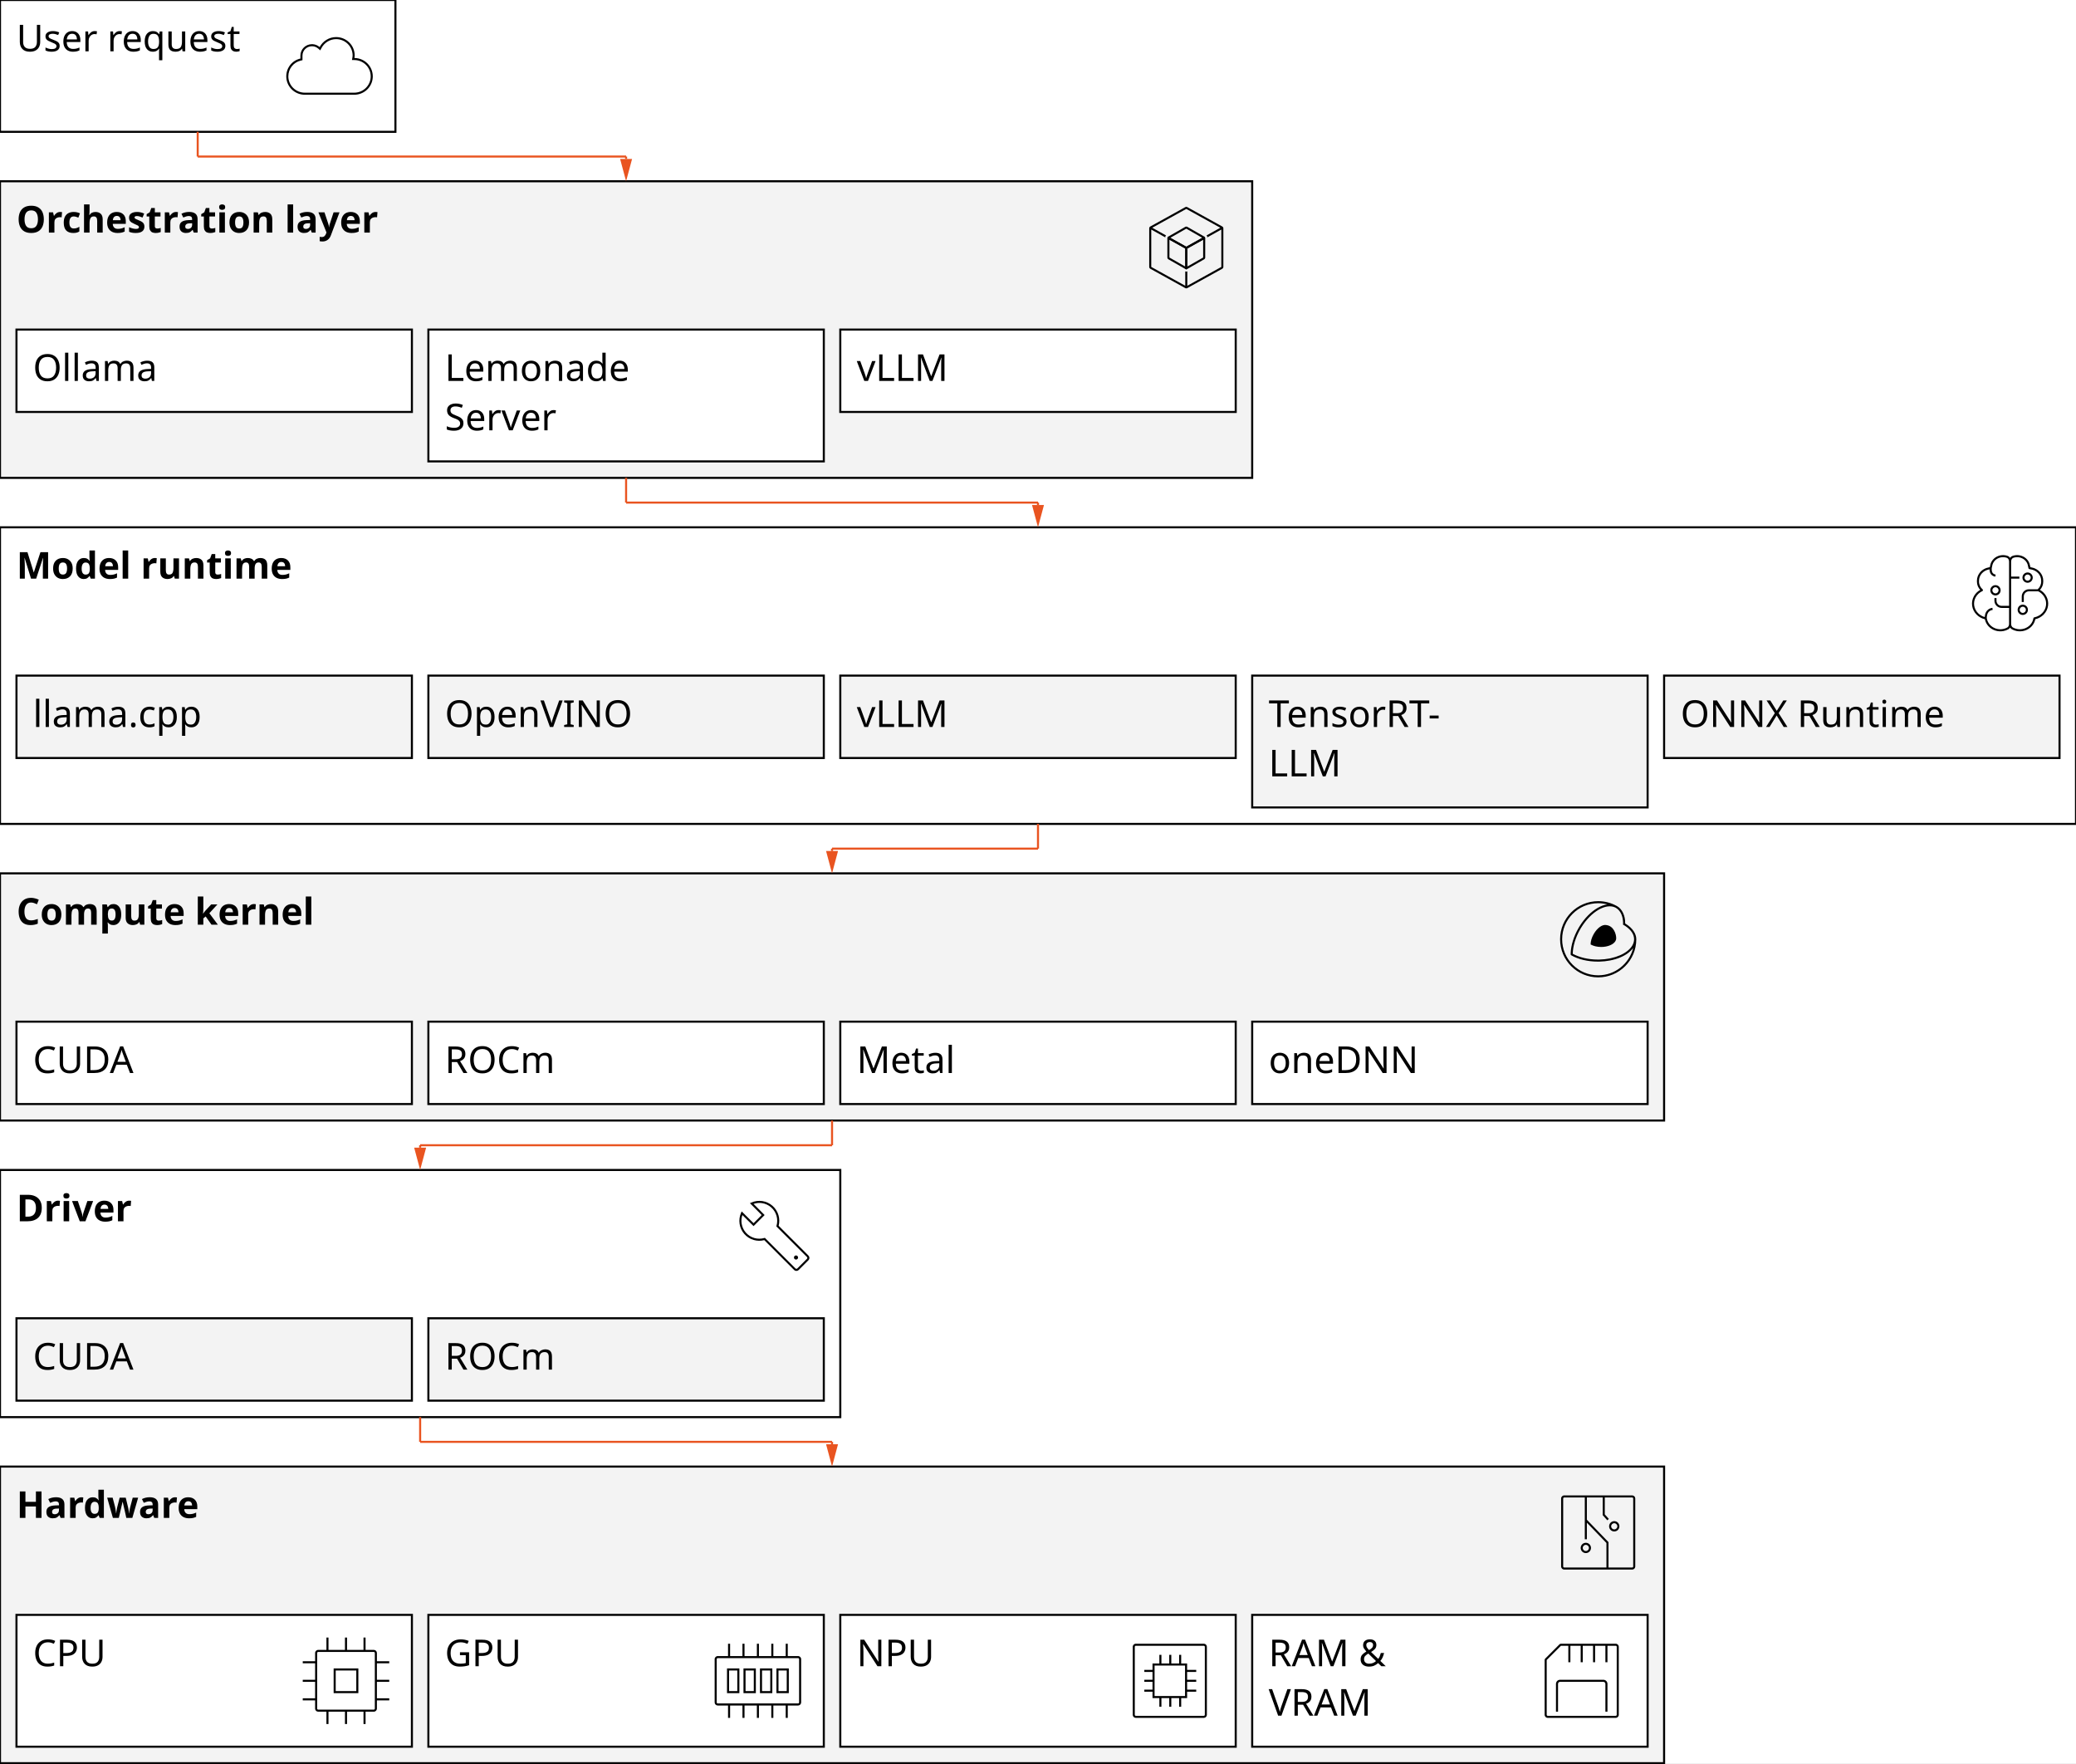
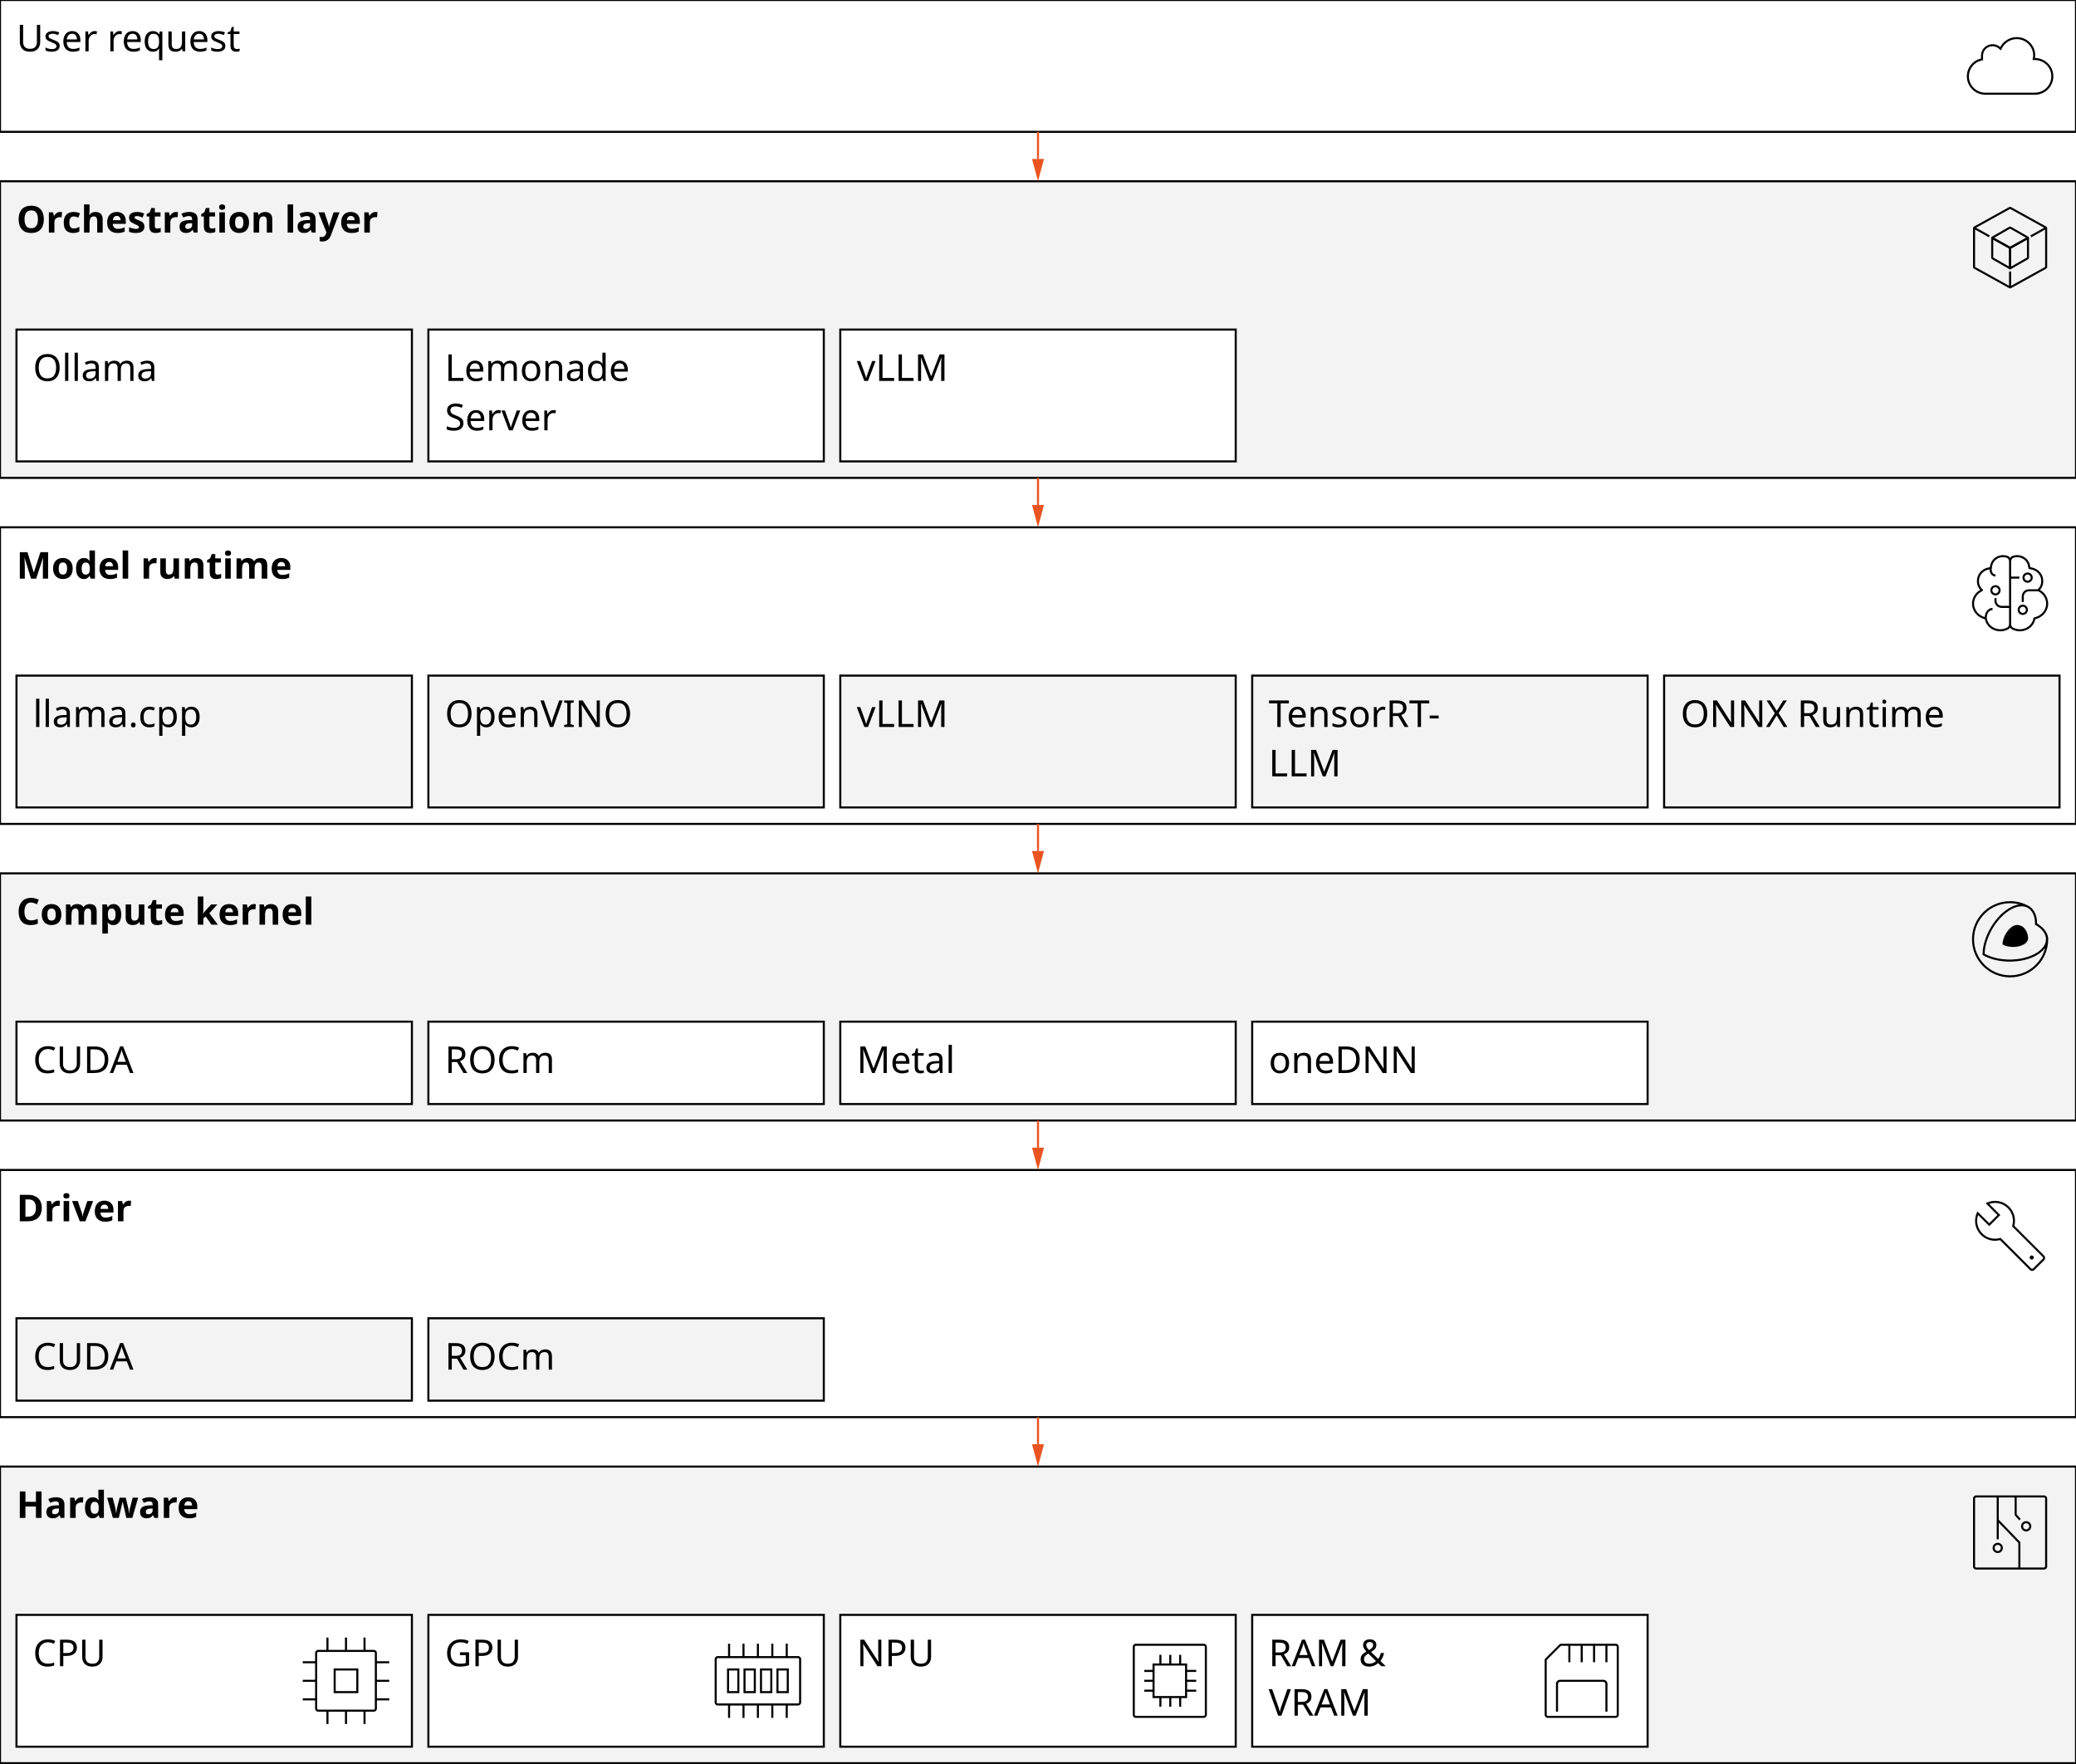
<svg xmlns="http://www.w3.org/2000/svg" width="1008" height="856" viewBox="0 0 1008 856" xml:space="preserve">
  <rect width="1008" height="856" fill="#FFFFFF" />
  <g data-component-id="user">
-     <rect x="0" y="0" width="192" height="64" fill="#FFFFFF" stroke="#000000" stroke-width="1" stroke-miterlimit="10" />
+     <rect x="0" y="0" width="1008" height="64" fill="#FFFFFF" stroke="#000000" stroke-width="1" stroke-miterlimit="10" />
    <text font-family="Ubuntu Sans">
      <tspan x="8" y="24.92" font-size="18" font-weight="400" fill="#000000">User request</tspan>
    </text>
-     <g class="dg-icon" transform="translate(136 8)">
+     <g class="dg-icon" transform="translate(952 8)">
      <path fill-rule="evenodd" clip-rule="evenodd" d="M27.186 10C32.196 10 36.217 14 36.217 18.923L36.211 19.143C36.187 19.652 36.094 20.147 36.093 20.154C41.041 20.216 45 24.154 45 29.077L44.988 29.536C44.748 34.246 40.822 38 35.969 38H12.031L11.565 37.988C6.928 37.757 3.245 34.094 3.012 29.536L3 29.077C3 24.954 5.784 21.352 9.866 20.429V18.984C9.866 15.908 12.402 13.446 15.495 13.446L15.749 13.452C17.017 13.51 18.22 13.996 19.206 14.861C20.753 11.908 23.845 10 27.186 10ZM27.186 11C24.224 11 21.469 12.695 20.092 15.325L19.502 16.452L18.547 15.613C17.674 14.847 16.608 14.446 15.495 14.446C12.935 14.446 10.866 16.479 10.866 18.984V21.227L10.087 21.403C6.472 22.221 4 25.409 4 29.077C4 33.438 7.564 37 12.031 37H35.969C40.436 37 44 33.438 44 29.077C44 24.713 40.493 21.208 36.08 21.153L34.888 21.139L35.11 19.967V19.965C35.111 19.962 35.112 19.956 35.113 19.948C35.116 19.933 35.121 19.91 35.126 19.88C35.136 19.819 35.149 19.73 35.163 19.626C35.191 19.411 35.217 19.151 35.217 18.923C35.217 14.562 31.653 11 27.186 11Z" fill="#000000" />
    </g>
  </g>
  <g data-component-id="orch">
-     <rect x="0" y="88" width="608" height="144" fill="#F3F3F3" stroke="#000000" stroke-width="1" stroke-miterlimit="10" />
+     <rect x="0" y="88" width="1008" height="144" fill="#F3F3F3" stroke="#000000" stroke-width="1" stroke-miterlimit="10" />
    <text font-family="Ubuntu Sans">
      <tspan x="8" y="112.92" font-size="18" font-weight="700" fill="#000000">Orchestration layer</tspan>
    </text>
-     <g class="dg-icon" transform="translate(552 96)">
+     <g class="dg-icon" transform="translate(952 96)">
      <path d="M33.185 19.803L24.499 24.648V34.566L24 34.852L23.499 34.565V24.648L14.815 19.804L15.21 18.879L23.999 23.78L32.787 18.879L33.185 19.803Z" fill="#000000" />
      <path fill-rule="evenodd" clip-rule="evenodd" d="M41.484 13.966C41.803 14.142 42 14.477 42 14.841V33.587C42 33.95 41.803 34.285 41.484 34.462L24.485 43.871C24.183 44.038 23.817 44.038 23.516 43.871L6.516 34.462C6.198 34.285 6 33.95 6 33.587V14.841C6 14.477 6.198 14.142 6.516 13.966L23.516 4.557C23.817 4.391 24.183 4.391 24.485 4.557L41.484 13.966ZM7.474 14.566L14.19 18.311C13.958 18.444 13.815 18.691 13.815 18.958V19.246L6.99 15.44V33.592L23.499 42.73V35.717L23.503 35.72C23.811 35.896 24.189 35.896 24.496 35.72L24.499 35.718V42.731L41.01 33.592V15.44L34.185 19.245V18.96C34.185 18.691 34.041 18.443 33.808 18.31L40.524 14.565L24 5.42L7.474 14.566Z" fill="#000000" />
      <path fill-rule="evenodd" clip-rule="evenodd" d="M32.682 18.819C32.993 18.997 33.186 19.328 33.186 19.687V29.023C33.186 29.382 32.993 29.714 32.682 29.892L24.497 34.568C24.19 34.744 23.812 34.744 23.505 34.568L15.319 29.892C15.007 29.714 14.815 29.382 14.815 29.023V19.687C14.815 19.328 15.007 18.997 15.319 18.819L23.505 14.141C23.812 13.966 24.19 13.966 24.497 14.141L32.682 18.819ZM15.816 29.023L23.5 33.413V24.648L15.816 20.362V29.023ZM24.5 24.648V33.413L32.186 29.023V20.362L24.5 24.648ZM16.231 19.45L23.999 23.782L31.769 19.448L24 15.009L16.231 19.45Z" fill="#000000" />
    </g>
  </g>
-   <rect x="8" y="160" width="192" height="40" fill="#FFFFFF" stroke="#000000" stroke-width="1" stroke-miterlimit="10" />
+   <rect x="8" y="160" width="192" height="64" fill="#FFFFFF" stroke="#000000" stroke-width="1" stroke-miterlimit="10" />
  <text font-family="Ubuntu Sans">
    <tspan x="16" y="184.92" font-size="18" font-weight="400" fill="#000000">Ollama</tspan>
  </text>
  <rect x="208" y="160" width="192" height="64" fill="#FFFFFF" stroke="#000000" stroke-width="1" stroke-miterlimit="10" />
  <text font-family="Ubuntu Sans">
    <tspan x="216" y="184.92" font-size="18" font-weight="400" fill="#000000">Lemonade</tspan>
    <tspan x="216" y="208.92" font-size="18" font-weight="400" fill="#000000">Server</tspan>
  </text>
-   <rect x="408" y="160" width="192" height="40" fill="#FFFFFF" stroke="#000000" stroke-width="1" stroke-miterlimit="10" />
+   <rect x="408" y="160" width="192" height="64" fill="#FFFFFF" stroke="#000000" stroke-width="1" stroke-miterlimit="10" />
  <text font-family="Ubuntu Sans">
    <tspan x="416" y="184.92" font-size="18" font-weight="400" fill="#000000">vLLM</tspan>
  </text>
  <g data-component-id="runtime">
    <rect x="0" y="256" width="1008" height="144" fill="#FFFFFF" stroke="#000000" stroke-width="1" stroke-miterlimit="10" />
    <text font-family="Ubuntu Sans">
      <tspan x="8" y="280.92" font-size="18" font-weight="700" fill="#000000">Model runtime</tspan>
    </text>
    <g class="dg-icon" transform="translate(952 264)">
      <path fill-rule="evenodd" clip-rule="evenodd" d="M30.159 29.553C31.539 29.553 32.658 30.672 32.658 32.053C32.658 33.433 31.539 34.553 30.159 34.553C28.778 34.553 27.659 33.433 27.659 32.053C27.659 30.672 28.778 29.553 30.159 29.553ZM30.159 30.553C29.33 30.553 28.659 31.224 28.659 32.053C28.659 32.881 29.33 33.553 30.159 33.553C30.987 33.553 31.658 32.881 31.659 32.053C31.659 31.224 30.987 30.553 30.159 30.553Z" fill="#000000" />
      <path fill-rule="evenodd" clip-rule="evenodd" d="M16.895 20.079C18.276 20.079 19.395 21.198 19.395 22.579C19.395 23.96 18.276 25.079 16.895 25.079C15.514 25.079 14.395 23.96 14.395 22.579C14.395 21.198 15.514 20.079 16.895 20.079ZM16.895 21.079C16.066 21.079 15.395 21.751 15.395 22.579C15.395 23.407 16.066 24.079 16.895 24.079C17.723 24.079 18.395 23.407 18.395 22.579C18.395 21.751 17.723 21.079 16.895 21.079Z" fill="#000000" />
      <path fill-rule="evenodd" clip-rule="evenodd" d="M32.5 13.921C33.881 13.921 35 15.04 35 16.421C35 17.801 33.881 18.921 32.5 18.921C31.119 18.921 30 17.802 30 16.421C30 15.04 31.12 13.921 32.5 13.921ZM32.5 14.921C31.672 14.921 31 15.592 31 16.421C31 17.249 31.672 17.921 32.5 17.921C33.328 17.921 34 17.249 34 16.421C34 15.593 33.328 14.921 32.5 14.921Z" fill="#000000" />
      <path fill-rule="evenodd" clip-rule="evenodd" d="M26.617 5.548C27.662 5.422 28.724 5.545 29.707 5.905C30.689 6.266 31.563 6.853 32.246 7.616C32.929 8.38 33.399 9.296 33.608 10.279L33.84 11.366L34.485 11.487C36.059 11.783 37.48 12.582 38.506 13.755C39.532 14.928 40.097 16.404 40.097 17.932V18.377C40.097 19.914 39.495 21.314 38.511 22.385C39.766 23.102 40.804 24.125 41.508 25.355C42.327 26.786 42.651 28.425 42.433 30.042C42.215 31.658 41.467 33.166 40.297 34.358C39.203 35.471 37.793 36.256 36.241 36.626L36.219 36.728C35.953 37.973 35.342 39.128 34.452 40.075C33.562 41.023 32.423 41.73 31.154 42.129C29.885 42.528 28.527 42.607 27.217 42.356C26.409 42.202 25.635 41.927 24.926 41.542C24.531 41.328 24.226 41.027 24 40.679C23.774 41.027 23.469 41.328 23.074 41.542C22.364 41.927 21.591 42.202 20.783 42.356C19.473 42.607 18.114 42.528 16.846 42.129C15.576 41.73 14.438 41.023 13.548 40.075C12.657 39.128 12.047 37.973 11.781 36.728L11.759 36.626C10.207 36.256 8.796 35.471 7.703 34.358C6.533 33.166 5.784 31.658 5.566 30.042C5.348 28.425 5.673 26.786 6.492 25.355C7.196 24.125 8.233 23.102 9.489 22.385C8.504 21.314 7.902 19.914 7.902 18.377V17.932C7.903 16.404 8.468 14.928 9.494 13.755C10.519 12.582 11.941 11.783 13.514 11.487L14.16 11.366L14.391 10.279C14.601 9.296 15.071 8.38 15.754 7.616C16.436 6.853 17.31 6.266 18.293 5.905C19.275 5.545 20.338 5.422 21.383 5.548C21.85 5.604 22.308 5.709 22.747 5.86C23.301 6.051 23.714 6.413 24 6.856C24.286 6.413 24.699 6.051 25.253 5.86C25.692 5.709 26.15 5.604 26.617 5.548ZM21.264 6.541C20.374 6.434 19.471 6.538 18.637 6.844C17.804 7.149 17.069 7.646 16.499 8.283C15.929 8.921 15.542 9.679 15.37 10.488L15.083 11.838C15.055 12.484 15.066 13.176 15.311 13.753C15.541 14.292 15.995 14.778 16.996 14.983L16.795 15.964C16.78 15.961 16.765 15.956 16.751 15.953L16.749 15.964C15.439 15.695 14.708 14.997 14.345 14.144C14.102 13.571 14.036 12.952 14.028 12.407L13.699 12.471C12.338 12.727 11.119 13.416 10.247 14.413C9.375 15.41 8.903 16.654 8.902 17.933V18.377C8.902 19.853 9.573 21.191 10.661 22.132C10.789 22.243 10.852 22.412 10.829 22.58C10.805 22.748 10.697 22.892 10.544 22.964C9.183 23.596 8.072 24.608 7.36 25.852C6.648 27.095 6.368 28.513 6.556 29.908C6.745 31.304 7.393 32.615 8.417 33.657C9.305 34.561 10.437 35.223 11.693 35.575C11.739 34.792 11.899 33.931 12.312 33.164C12.857 32.152 13.819 31.348 15.391 31.086L15.474 31.579L15.556 32.072C14.287 32.284 13.591 32.901 13.193 33.639C12.791 34.385 12.675 35.295 12.678 36.137L12.759 36.519C12.985 37.581 13.508 38.572 14.277 39.391C15.046 40.209 16.035 40.825 17.145 41.175C18.256 41.524 19.447 41.593 20.596 41.374C21.303 41.239 21.979 40.997 22.598 40.662C23.174 40.35 23.5 39.675 23.5 38.908V31.131H19.894C17.962 31.131 16.394 29.564 16.394 27.631V26.368H17.394V27.631C17.394 29.012 18.514 30.131 19.894 30.131H23.5V8.627C23.5 7.765 23.09 7.035 22.423 6.806C22.05 6.678 21.661 6.589 21.264 6.541ZM29.362 6.844C28.529 6.538 27.625 6.434 26.736 6.541C26.339 6.589 25.95 6.678 25.577 6.806C24.91 7.035 24.5 7.765 24.5 8.627V15.921H28.5V16.921H24.5V38.908C24.5 39.675 24.826 40.35 25.402 40.662C26.021 40.997 26.696 41.239 27.404 41.374C28.553 41.593 29.744 41.524 30.854 41.175C31.965 40.825 32.953 40.209 33.722 39.391C34.491 38.572 35.014 37.581 35.241 36.519L35.329 36.103C35.365 35.932 35.489 35.794 35.65 35.736L35.721 35.717L35.999 35.656C37.377 35.33 38.623 34.635 39.583 33.657C40.606 32.615 41.255 31.304 41.443 29.908C41.631 28.513 41.351 27.095 40.639 25.852C39.969 24.68 38.945 23.716 37.692 23.079H33.158C31.777 23.079 30.658 24.198 30.658 25.579V28.264H29.658V25.579C29.658 23.646 31.225 22.079 33.158 22.079H37.397C38.45 21.141 39.097 19.826 39.097 18.377V17.933C39.097 16.654 38.624 15.41 37.753 14.413C36.881 13.416 35.662 12.727 34.301 12.471L33.327 12.288C33.129 12.251 32.971 12.098 32.929 11.9L32.63 10.488C32.457 9.679 32.07 8.921 31.501 8.283C30.931 7.646 30.195 7.149 29.362 6.844Z" fill="#000000" />
    </g>
  </g>
-   <rect x="8" y="328" width="192" height="40" fill="#F3F3F3" stroke="#000000" stroke-width="1" stroke-miterlimit="10" />
+   <rect x="8" y="328" width="192" height="64" fill="#F3F3F3" stroke="#000000" stroke-width="1" stroke-miterlimit="10" />
  <text font-family="Ubuntu Sans">
    <tspan x="16" y="352.92" font-size="18" font-weight="400" fill="#000000">llama.cpp</tspan>
  </text>
-   <rect x="208" y="328" width="192" height="40" fill="#F3F3F3" stroke="#000000" stroke-width="1" stroke-miterlimit="10" />
+   <rect x="208" y="328" width="192" height="64" fill="#F3F3F3" stroke="#000000" stroke-width="1" stroke-miterlimit="10" />
  <text font-family="Ubuntu Sans">
    <tspan x="216" y="352.92" font-size="18" font-weight="400" fill="#000000">OpenVINO</tspan>
  </text>
-   <rect x="408" y="328" width="192" height="40" fill="#F3F3F3" stroke="#000000" stroke-width="1" stroke-miterlimit="10" />
+   <rect x="408" y="328" width="192" height="64" fill="#F3F3F3" stroke="#000000" stroke-width="1" stroke-miterlimit="10" />
  <text font-family="Ubuntu Sans">
    <tspan x="416" y="352.92" font-size="18" font-weight="400" fill="#000000">vLLM</tspan>
  </text>
  <rect x="608" y="328" width="192" height="64" fill="#F3F3F3" stroke="#000000" stroke-width="1" stroke-miterlimit="10" />
  <text font-family="Ubuntu Sans">
    <tspan x="616" y="352.92" font-size="18" font-weight="400" fill="#000000">TensorRT-</tspan>
    <tspan x="616" y="376.92" font-size="18" font-weight="400" fill="#000000">LLM</tspan>
  </text>
-   <rect x="808" y="328" width="192" height="40" fill="#F3F3F3" stroke="#000000" stroke-width="1" stroke-miterlimit="10" />
+   <rect x="808" y="328" width="192" height="64" fill="#F3F3F3" stroke="#000000" stroke-width="1" stroke-miterlimit="10" />
  <text font-family="Ubuntu Sans">
    <tspan x="816" y="352.92" font-size="18" font-weight="400" fill="#000000">ONNX Runtime</tspan>
  </text>
  <g data-component-id="kernel">
-     <rect x="0" y="424" width="808" height="120" fill="#F3F3F3" stroke="#000000" stroke-width="1" stroke-miterlimit="10" />
+     <rect x="0" y="424" width="1008" height="120" fill="#F3F3F3" stroke="#000000" stroke-width="1" stroke-miterlimit="10" />
    <text font-family="Ubuntu Sans">
      <tspan x="8" y="448.92" font-size="18" font-weight="700" fill="#000000">Compute kernel</tspan>
    </text>
-     <g class="dg-icon" transform="translate(752 432)">
+     <g class="dg-icon" transform="translate(952 432)">
      <path fill-rule="evenodd" clip-rule="evenodd" d="M24 5.5C27.147 5.5 30.111 6.288 32.707 7.675C32.857 7.747 33.006 7.823 33.151 7.907C34.429 8.645 35.383 9.765 36.035 11.148C36.765 12.64 37.13 14.384 37.097 16.08C37.099 16.163 37.104 16.246 37.105 16.33C37.105 16.336 37.109 16.343 37.114 16.346C37.224 16.411 37.33 16.479 37.437 16.546C37.461 16.561 37.485 16.576 37.51 16.592C39.06 17.572 40.326 18.735 41.185 20.037C41.957 21.172 42.5 22.506 42.5 24C42.5 34.217 34.217 42.5 24 42.5C13.783 42.5 5.5 34.217 5.5 24C5.5 13.783 13.783 5.5 24 5.5ZM24 6.5C14.335 6.5 6.5 14.335 6.5 24C6.5 33.665 14.335 41.5 24 41.5C32.212 41.5 39.101 35.843 40.987 28.213C40.394 29.041 39.64 29.811 38.75 30.507C36.486 32.277 33.327 33.614 29.69 34.312C29.658 34.321 29.626 34.326 29.596 34.329C28.019 34.626 26.35 34.808 24.619 34.849L23.868 34.857C18.871 34.857 14.318 33.708 10.972 31.822C10.77 31.743 10.629 31.546 10.63 31.317L10.649 30.586C10.818 26.89 12.093 22.634 14.452 18.548L14.935 17.738C17.397 13.747 20.513 10.645 23.652 8.822C25.261 7.889 26.898 7.28 28.466 7.075C27.04 6.7 25.544 6.5 24 6.5ZM32.238 8.558C30.027 7.518 27.15 7.948 24.154 9.687C21.18 11.413 18.177 14.387 15.787 18.261L15.317 19.048C12.933 23.177 11.716 27.447 11.637 31.046C14.794 32.777 19.1 33.857 23.868 33.857L24.596 33.849C26.284 33.809 27.911 33.632 29.444 33.341C29.448 33.34 29.452 33.34 29.456 33.339C29.459 33.338 29.463 33.337 29.466 33.337L30.123 33.203C33.375 32.501 36.148 31.271 38.134 29.719C40.253 28.062 41.434 26.074 41.434 23.984C41.434 22.796 41.05 21.639 40.331 20.558C40.134 20.271 39.918 19.995 39.688 19.731C38.639 18.527 37.332 17.603 36.332 17.053L36.051 16.898L36.074 16.578C36.086 16.413 36.093 16.247 36.097 16.082C36.047 14.363 35.725 12.847 35.145 11.604C34.551 10.389 33.702 9.382 32.645 8.78C32.51 8.704 32.375 8.63 32.238 8.558Z" fill="#000000" />
      <path d="M21.829 21.455C23.606 18.377 26.095 16.68 28.032 17.117C31.503 17.587 32.75 21.382 32.75 23.55C32.75 25.402 30.656 26.972 27.753 27.524V27.525C27.752 27.525 27.75 27.525 27.749 27.525C27.028 27.662 26.257 27.737 25.456 27.737C23.457 27.737 21.646 27.275 20.328 26.527C20.323 26.526 20.318 26.525 20.312 26.524C20.319 25.005 20.824 23.195 21.829 21.455Z" fill="#000000" />
    </g>
  </g>
  <rect x="8" y="496" width="192" height="40" fill="#FFFFFF" stroke="#000000" stroke-width="1" stroke-miterlimit="10" />
  <text font-family="Ubuntu Sans">
    <tspan x="16" y="520.92" font-size="18" font-weight="400" fill="#000000">CUDA</tspan>
  </text>
  <rect x="208" y="496" width="192" height="40" fill="#FFFFFF" stroke="#000000" stroke-width="1" stroke-miterlimit="10" />
  <text font-family="Ubuntu Sans">
    <tspan x="216" y="520.92" font-size="18" font-weight="400" fill="#000000">ROCm</tspan>
  </text>
  <rect x="408" y="496" width="192" height="40" fill="#FFFFFF" stroke="#000000" stroke-width="1" stroke-miterlimit="10" />
  <text font-family="Ubuntu Sans">
    <tspan x="416" y="520.92" font-size="18" font-weight="400" fill="#000000">Metal</tspan>
  </text>
  <rect x="608" y="496" width="192" height="40" fill="#FFFFFF" stroke="#000000" stroke-width="1" stroke-miterlimit="10" />
  <text font-family="Ubuntu Sans">
    <tspan x="616" y="520.92" font-size="18" font-weight="400" fill="#000000">oneDNN</tspan>
  </text>
  <g data-component-id="driver">
-     <rect x="0" y="568" width="408" height="120" fill="#FFFFFF" stroke="#000000" stroke-width="1" stroke-miterlimit="10" />
+     <rect x="0" y="568" width="1008" height="120" fill="#FFFFFF" stroke="#000000" stroke-width="1" stroke-miterlimit="10" />
    <text font-family="Ubuntu Sans">
      <tspan x="8" y="592.92" font-size="18" font-weight="700" fill="#000000">Driver</tspan>
    </text>
-     <g class="dg-icon" transform="translate(352 576)">
+     <g class="dg-icon" transform="translate(952 576)">
      <path fill-rule="evenodd" clip-rule="evenodd" d="M12.789 7.83C14.474 7.083 16.339 6.833 18.161 7.109C19.984 7.386 21.69 8.179 23.077 9.393C24.464 10.607 25.476 12.192 25.992 13.962C26.48 15.635 26.505 17.408 26.069 19.092L40.536 33.559C40.833 33.862 41 34.269 41 34.692C41 35.116 40.833 35.523 40.536 35.825L35.825 40.536C35.523 40.833 35.116 41 34.692 41C34.269 41 33.862 40.833 33.559 40.536L19.092 26.069C17.408 26.505 15.635 26.48 13.962 25.992C12.192 25.476 10.607 24.464 9.393 23.077C8.179 21.69 7.386 19.984 7.109 18.161C6.833 16.339 7.083 14.474 7.83 12.789L8.124 12.126L13.888 17.847L17.847 13.888L12.126 8.124L12.789 7.83ZM18.011 8.099C16.621 7.888 15.204 8.018 13.882 8.475L19.259 13.891L13.891 19.259L8.475 13.882C8.018 15.204 7.888 16.621 8.099 18.011C8.347 19.645 9.057 21.174 10.146 22.418C11.234 23.662 12.655 24.569 14.242 25.032C15.829 25.495 17.515 25.494 19.102 25.031L19.386 24.948L19.595 25.158L34.264 39.826C34.379 39.937 34.532 40 34.692 40C34.854 40 35.009 39.936 35.124 39.823L39.823 35.124C39.936 35.009 40 34.854 40 34.692C40 34.532 39.937 34.379 39.826 34.264L25.158 19.595L24.948 19.386L25.031 19.102C25.494 17.515 25.495 15.829 25.032 14.242C24.569 12.655 23.662 11.234 22.418 10.146C21.174 9.057 19.645 8.347 18.011 8.099Z" fill="#000000" />
      <path d="M35.5 34.5C35.5 35.052 35.052 35.5 34.5 35.5C33.948 35.5 33.5 35.052 33.5 34.5C33.5 33.948 33.948 33.5 34.5 33.5C35.052 33.5 35.5 33.948 35.5 34.5Z" fill="#000000" />
    </g>
  </g>
  <rect x="8" y="640" width="192" height="40" fill="#F3F3F3" stroke="#000000" stroke-width="1" stroke-miterlimit="10" />
  <text font-family="Ubuntu Sans">
    <tspan x="16" y="664.92" font-size="18" font-weight="400" fill="#000000">CUDA</tspan>
  </text>
  <rect x="208" y="640" width="192" height="40" fill="#F3F3F3" stroke="#000000" stroke-width="1" stroke-miterlimit="10" />
  <text font-family="Ubuntu Sans">
    <tspan x="216" y="664.92" font-size="18" font-weight="400" fill="#000000">ROCm</tspan>
  </text>
  <g data-component-id="hardware">
-     <rect x="0" y="712" width="808" height="144" fill="#F3F3F3" stroke="#000000" stroke-width="1" stroke-miterlimit="10" />
+     <rect x="0" y="712" width="1008" height="144" fill="#F3F3F3" stroke="#000000" stroke-width="1" stroke-miterlimit="10" />
    <text font-family="Ubuntu Sans">
      <tspan x="8" y="736.92" font-size="18" font-weight="700" fill="#000000">Hardware</tspan>
    </text>
-     <g class="dg-icon" transform="translate(752 720)">
+     <g class="dg-icon" transform="translate(952 720)">
      <path fill-rule="evenodd" clip-rule="evenodd" d="M40.653 6.007C41.41 6.084 42 6.722 42 7.499V40.499L41.992 40.652C41.92 41.358 41.359 41.919 40.653 41.991L40.5 41.999H7.5C6.723 41.999 6.085 41.409 6.008 40.652L6 40.499V7.499C6 6.671 6.672 5.999 7.5 5.999H40.5L40.653 6.007ZM7.5 6.999C7.258 6.999 7.056 7.171 7.01 7.398L7 7.499V40.499C7 40.775 7.224 40.999 7.5 40.999H28V29.091L18.5 19.238V27.3H17.5V6.999H7.5ZM18.5 17.798L28.86 28.542L29 28.688V40.999H40.5C40.776 40.999 41 40.775 41 40.499V7.499C41 7.257 40.828 7.055 40.601 7.009L40.5 6.999H27.2V15.208L29.173 17.417L28.8 17.75L28.428 18.083L26.327 15.733L26.2 15.591V6.999H18.5V17.798Z" fill="#000000" />
      <path fill-rule="evenodd" clip-rule="evenodd" d="M18 29C19.381 29 20.5 30.119 20.5 31.5C20.5 32.881 19.381 34 18 34C16.619 34 15.5 32.881 15.5 31.5C15.5 30.119 16.619 29 18 29ZM18 30C17.172 30 16.5 30.672 16.5 31.5C16.5 32.328 17.172 33 18 33C18.828 33 19.5 32.328 19.5 31.5C19.5 30.672 18.828 30 18 30Z" fill="#000000" />
      <path fill-rule="evenodd" clip-rule="evenodd" d="M31.8 18.5C33.181 18.5 34.3 19.619 34.3 21C34.3 22.381 33.181 23.5 31.8 23.5C30.419 23.5 29.3 22.381 29.3 21C29.3 19.619 30.419 18.5 31.8 18.5ZM31.8 19.5C30.971 19.5 30.3 20.172 30.3 21C30.3 21.828 30.971 22.5 31.8 22.5C32.628 22.5 33.3 21.828 33.3 21C33.3 20.172 32.628 19.5 31.8 19.5Z" fill="#000000" />
    </g>
  </g>
  <rect x="8" y="784" width="192" height="64" fill="#FFFFFF" stroke="#000000" stroke-width="1" stroke-miterlimit="10" />
  <text font-family="Ubuntu Sans">
    <tspan x="16" y="808.92" font-size="18" font-weight="400" fill="#000000">CPU</tspan>
  </text>
  <g class="dg-icon" transform="translate(144 792)">
    <path fill-rule="evenodd" clip-rule="evenodd" d="M33.5 45H32.5V39H24.5V45H23.5V39H15.5V45H14.5V39H10.5C9.723 39 9.085 38.41 9.008 37.653L9 37.5V33.5H3V32.5H9V24.5H3V23.5H9V15.5H3V14.5H9V10.5C9 9.672 9.672 9 10.5 9H14.5V3H15.5V9H23.5V3H24.5V9H32.5V3H33.5V9H37.5L37.653 9.008C38.41 9.085 39 9.723 39 10.5V14.5H45V15.5H39V23.5H45V24.5H39V32.5H45V33.5H39V37.5L38.992 37.653C38.92 38.359 38.359 38.92 37.653 38.992L37.5 39H33.5V45ZM10.5 10C10.224 10 10 10.224 10 10.5V37.5C10 37.776 10.224 38 10.5 38H37.5C37.776 38 38 37.776 38 37.5V10.5C38 10.224 37.776 10 37.5 10H10.5Z" fill="#000000" />
    <path fill-rule="evenodd" clip-rule="evenodd" d="M30 30H18V18H30V30ZM19 29H29V19H19V29Z" fill="#000000" />
  </g>
  <rect x="208" y="784" width="192" height="64" fill="#FFFFFF" stroke="#000000" stroke-width="1" stroke-miterlimit="10" />
  <text font-family="Ubuntu Sans">
    <tspan x="216" y="808.92" font-size="18" font-weight="400" fill="#000000">GPU</tspan>
  </text>
  <g class="dg-icon" transform="translate(344 792)">
    <path fill-rule="evenodd" clip-rule="evenodd" d="M38.5 42H37.5V36H31.5V42H30.5V36H24.5V42H23.5V36H17.5V42H16.5V36H10.5V42H9.5V36H4.5L4.347 35.992C3.59 35.915 3 35.277 3 34.5V13.5C3 12.672 3.672 12 4.5 12H9.5V6H10.5V12H16.5V6H17.5V12H23.5V6H24.5V12H30.5V6H31.5V12H37.5V6H38.5V12H43.5C44.328 12 45 12.672 45 13.5V34.5C45 35.277 44.41 35.915 43.653 35.992L43.5 36H38.5V42ZM4.5 13C4.224 13 4 13.224 4 13.5V34.5C4 34.776 4.224 35 4.5 35H43.5C43.776 35 44 34.776 44 34.5V13.5C44 13.224 43.776 13 43.5 13H4.5Z" fill="#000000" />
    <path fill-rule="evenodd" clip-rule="evenodd" d="M15 30H9V18H15V30ZM10 29H14V19H10V29Z" fill="#000000" />
    <path fill-rule="evenodd" clip-rule="evenodd" d="M23 30H17V18H23V30ZM18 29H22V19H18V29Z" fill="#000000" />
    <path fill-rule="evenodd" clip-rule="evenodd" d="M31 30H25V18H31V30ZM26 29H30V19H26V29Z" fill="#000000" />
    <path fill-rule="evenodd" clip-rule="evenodd" d="M39 30H33V18H39V30ZM34 29H38V19H34V29Z" fill="#000000" />
  </g>
  <rect x="408" y="784" width="192" height="64" fill="#FFFFFF" stroke="#000000" stroke-width="1" stroke-miterlimit="10" />
  <text font-family="Ubuntu Sans">
    <tspan x="416" y="808.92" font-size="18" font-weight="400" fill="#000000">NPU</tspan>
  </text>
  <g class="dg-icon" transform="translate(544 792)">
    <path fill-rule="evenodd" clip-rule="evenodd" d="M40.653 6.008C41.41 6.085 42 6.723 42 7.5V40.5L41.992 40.653C41.92 41.359 41.359 41.92 40.653 41.992L40.5 42H7.5C6.723 42 6.085 41.41 6.008 40.653L6 40.5V7.5C6 6.672 6.672 6 7.5 6H40.5L40.653 6.008ZM7.5 7C7.258 7 7.056 7.171 7.01 7.399L7 7.5V40.5C7 40.776 7.224 41 7.5 41H40.5C40.776 41 41 40.776 41 40.5V7.5C41 7.258 40.829 7.056 40.601 7.01L40.5 7H7.5Z" fill="#000000" />
    <path fill-rule="evenodd" clip-rule="evenodd" d="M19.925 15.6H23.726V11.4H24.726V15.6H28.525V11.4H29.525V15.6H32.4V18.7H36.825V19.7H32.4V23.5H36.825V24.5H32.4V28.3H36.825V29.3H32.4V32.399H29.525V36.6H28.525V32.399H24.726V36.6H23.726V32.399H19.925V36.6H18.925V32.399H15.601V29.3H11.625V28.3H15.601V24.5H11.625V23.5H15.601V19.7H11.625V18.7H15.601V15.6H18.925V11.4H19.925V15.6ZM16.601 31.399H31.4V16.6H16.601V31.399Z" fill="#000000" />
  </g>
  <rect x="608" y="784" width="192" height="64" fill="#FFFFFF" stroke="#000000" stroke-width="1" stroke-miterlimit="10" />
  <text font-family="Ubuntu Sans">
    <tspan x="616" y="808.92" font-size="18" font-weight="400" fill="#000000">RAM &amp;</tspan>
    <tspan x="616" y="832.92" font-size="18" font-weight="400" fill="#000000">VRAM</tspan>
  </text>
  <g class="dg-icon" transform="translate(744 792)">
    <path d="M34.5 23.5C35.605 23.5 36.5 24.395 36.5 25.5V39H35.5V25.5C35.5 24.948 35.052 24.5 34.5 24.5H13.5C12.948 24.5 12.5 24.948 12.5 25.5V39H11.5V25.5C11.5 24.395 12.395 23.5 13.5 23.5H34.5Z" fill="#000000" />
    <path fill-rule="evenodd" clip-rule="evenodd" d="M40.5 6C41.328 6 42 6.672 42 7.5V40.5C42 41.328 41.328 42 40.5 42H7.5C6.672 42 6 41.328 6 40.5V13.914C6 13.682 6.081 13.458 6.227 13.28L6.293 13.207L13.207 6.293C13.395 6.105 13.649 6 13.914 6H40.5ZM7 13.914V40.5C7 40.776 7.224 41 7.5 41H40.5C40.776 41 41 40.776 41 40.5V7.5C41 7.224 40.776 7 40.5 7H36.5V15H35.5V7H30.5V15H29.5V7H24.5V15H23.5V7H18.5V15H17.5V7H13.914L7 13.914Z" fill="#000000" />
  </g>
  <g data-component-id="user.bottom-&gt;orch.top">
-     <line x1="96" y1="64" x2="96" y2="76" fill="none" stroke="#E95420" stroke-width="1" stroke-miterlimit="10" />
-     <line x1="96" y1="76" x2="304" y2="76" fill="none" stroke="#E95420" stroke-width="1" stroke-miterlimit="10" />
-     <line x1="304" y1="76" x2="304" y2="77.159" fill="none" stroke="#E95420" stroke-width="1" stroke-miterlimit="10" />
-     <polygon points="301.095,77.159 304,88 306.905,77.159" fill="#E95420" />
+     <line x1="504" y1="64" x2="504" y2="76" fill="none" stroke="#E95420" stroke-width="1" stroke-miterlimit="10" />
+     <line x1="504" y1="76" x2="504" y2="76" fill="none" stroke="#E95420" stroke-width="1" stroke-miterlimit="10" />
+     <line x1="504" y1="76" x2="504" y2="77.159" fill="none" stroke="#E95420" stroke-width="1" stroke-miterlimit="10" />
+     <polygon points="501.095,77.159 504,88 506.905,77.159" fill="#E95420" />
  </g>
  <g data-component-id="orch.bottom-&gt;runtime.top">
-     <line x1="304" y1="232" x2="304" y2="244" fill="none" stroke="#E95420" stroke-width="1" stroke-miterlimit="10" />
-     <line x1="304" y1="244" x2="504" y2="244" fill="none" stroke="#E95420" stroke-width="1" stroke-miterlimit="10" />
+     <line x1="504" y1="232" x2="504" y2="244" fill="none" stroke="#E95420" stroke-width="1" stroke-miterlimit="10" />
+     <line x1="504" y1="244" x2="504" y2="244" fill="none" stroke="#E95420" stroke-width="1" stroke-miterlimit="10" />
    <line x1="504" y1="244" x2="504" y2="245.159" fill="none" stroke="#E95420" stroke-width="1" stroke-miterlimit="10" />
    <polygon points="501.095,245.159 504,256 506.905,245.159" fill="#E95420" />
  </g>
  <g data-component-id="runtime.bottom-&gt;kernel.top">
    <line x1="504" y1="400" x2="504" y2="412" fill="none" stroke="#E95420" stroke-width="1" stroke-miterlimit="10" />
-     <line x1="504" y1="412" x2="404" y2="412" fill="none" stroke="#E95420" stroke-width="1" stroke-miterlimit="10" />
-     <line x1="404" y1="412" x2="404" y2="413.159" fill="none" stroke="#E95420" stroke-width="1" stroke-miterlimit="10" />
-     <polygon points="401.095,413.159 404,424 406.905,413.159" fill="#E95420" />
+     <line x1="504" y1="412" x2="504" y2="412" fill="none" stroke="#E95420" stroke-width="1" stroke-miterlimit="10" />
+     <line x1="504" y1="412" x2="504" y2="413.159" fill="none" stroke="#E95420" stroke-width="1" stroke-miterlimit="10" />
+     <polygon points="501.095,413.159 504,424 506.905,413.159" fill="#E95420" />
  </g>
  <g data-component-id="kernel.bottom-&gt;driver.top">
-     <line x1="404" y1="544" x2="404" y2="556" fill="none" stroke="#E95420" stroke-width="1" stroke-miterlimit="10" />
-     <line x1="404" y1="556" x2="204" y2="556" fill="none" stroke="#E95420" stroke-width="1" stroke-miterlimit="10" />
-     <line x1="204" y1="556" x2="204" y2="557.159" fill="none" stroke="#E95420" stroke-width="1" stroke-miterlimit="10" />
-     <polygon points="201.095,557.159 204,568 206.905,557.159" fill="#E95420" />
+     <line x1="504" y1="544" x2="504" y2="556" fill="none" stroke="#E95420" stroke-width="1" stroke-miterlimit="10" />
+     <line x1="504" y1="556" x2="504" y2="556" fill="none" stroke="#E95420" stroke-width="1" stroke-miterlimit="10" />
+     <line x1="504" y1="556" x2="504" y2="557.159" fill="none" stroke="#E95420" stroke-width="1" stroke-miterlimit="10" />
+     <polygon points="501.095,557.159 504,568 506.905,557.159" fill="#E95420" />
  </g>
  <g data-component-id="driver.bottom-&gt;hardware.top">
-     <line x1="204" y1="688" x2="204" y2="700" fill="none" stroke="#E95420" stroke-width="1" stroke-miterlimit="10" />
-     <line x1="204" y1="700" x2="404" y2="700" fill="none" stroke="#E95420" stroke-width="1" stroke-miterlimit="10" />
-     <line x1="404" y1="700" x2="404" y2="701.159" fill="none" stroke="#E95420" stroke-width="1" stroke-miterlimit="10" />
-     <polygon points="401.095,701.159 404,712 406.905,701.159" fill="#E95420" />
+     <line x1="504" y1="688" x2="504" y2="700" fill="none" stroke="#E95420" stroke-width="1" stroke-miterlimit="10" />
+     <line x1="504" y1="700" x2="504" y2="700" fill="none" stroke="#E95420" stroke-width="1" stroke-miterlimit="10" />
+     <line x1="504" y1="700" x2="504" y2="701.159" fill="none" stroke="#E95420" stroke-width="1" stroke-miterlimit="10" />
+     <polygon points="501.095,701.159 504,712 506.905,701.159" fill="#E95420" />
  </g>
</svg>
